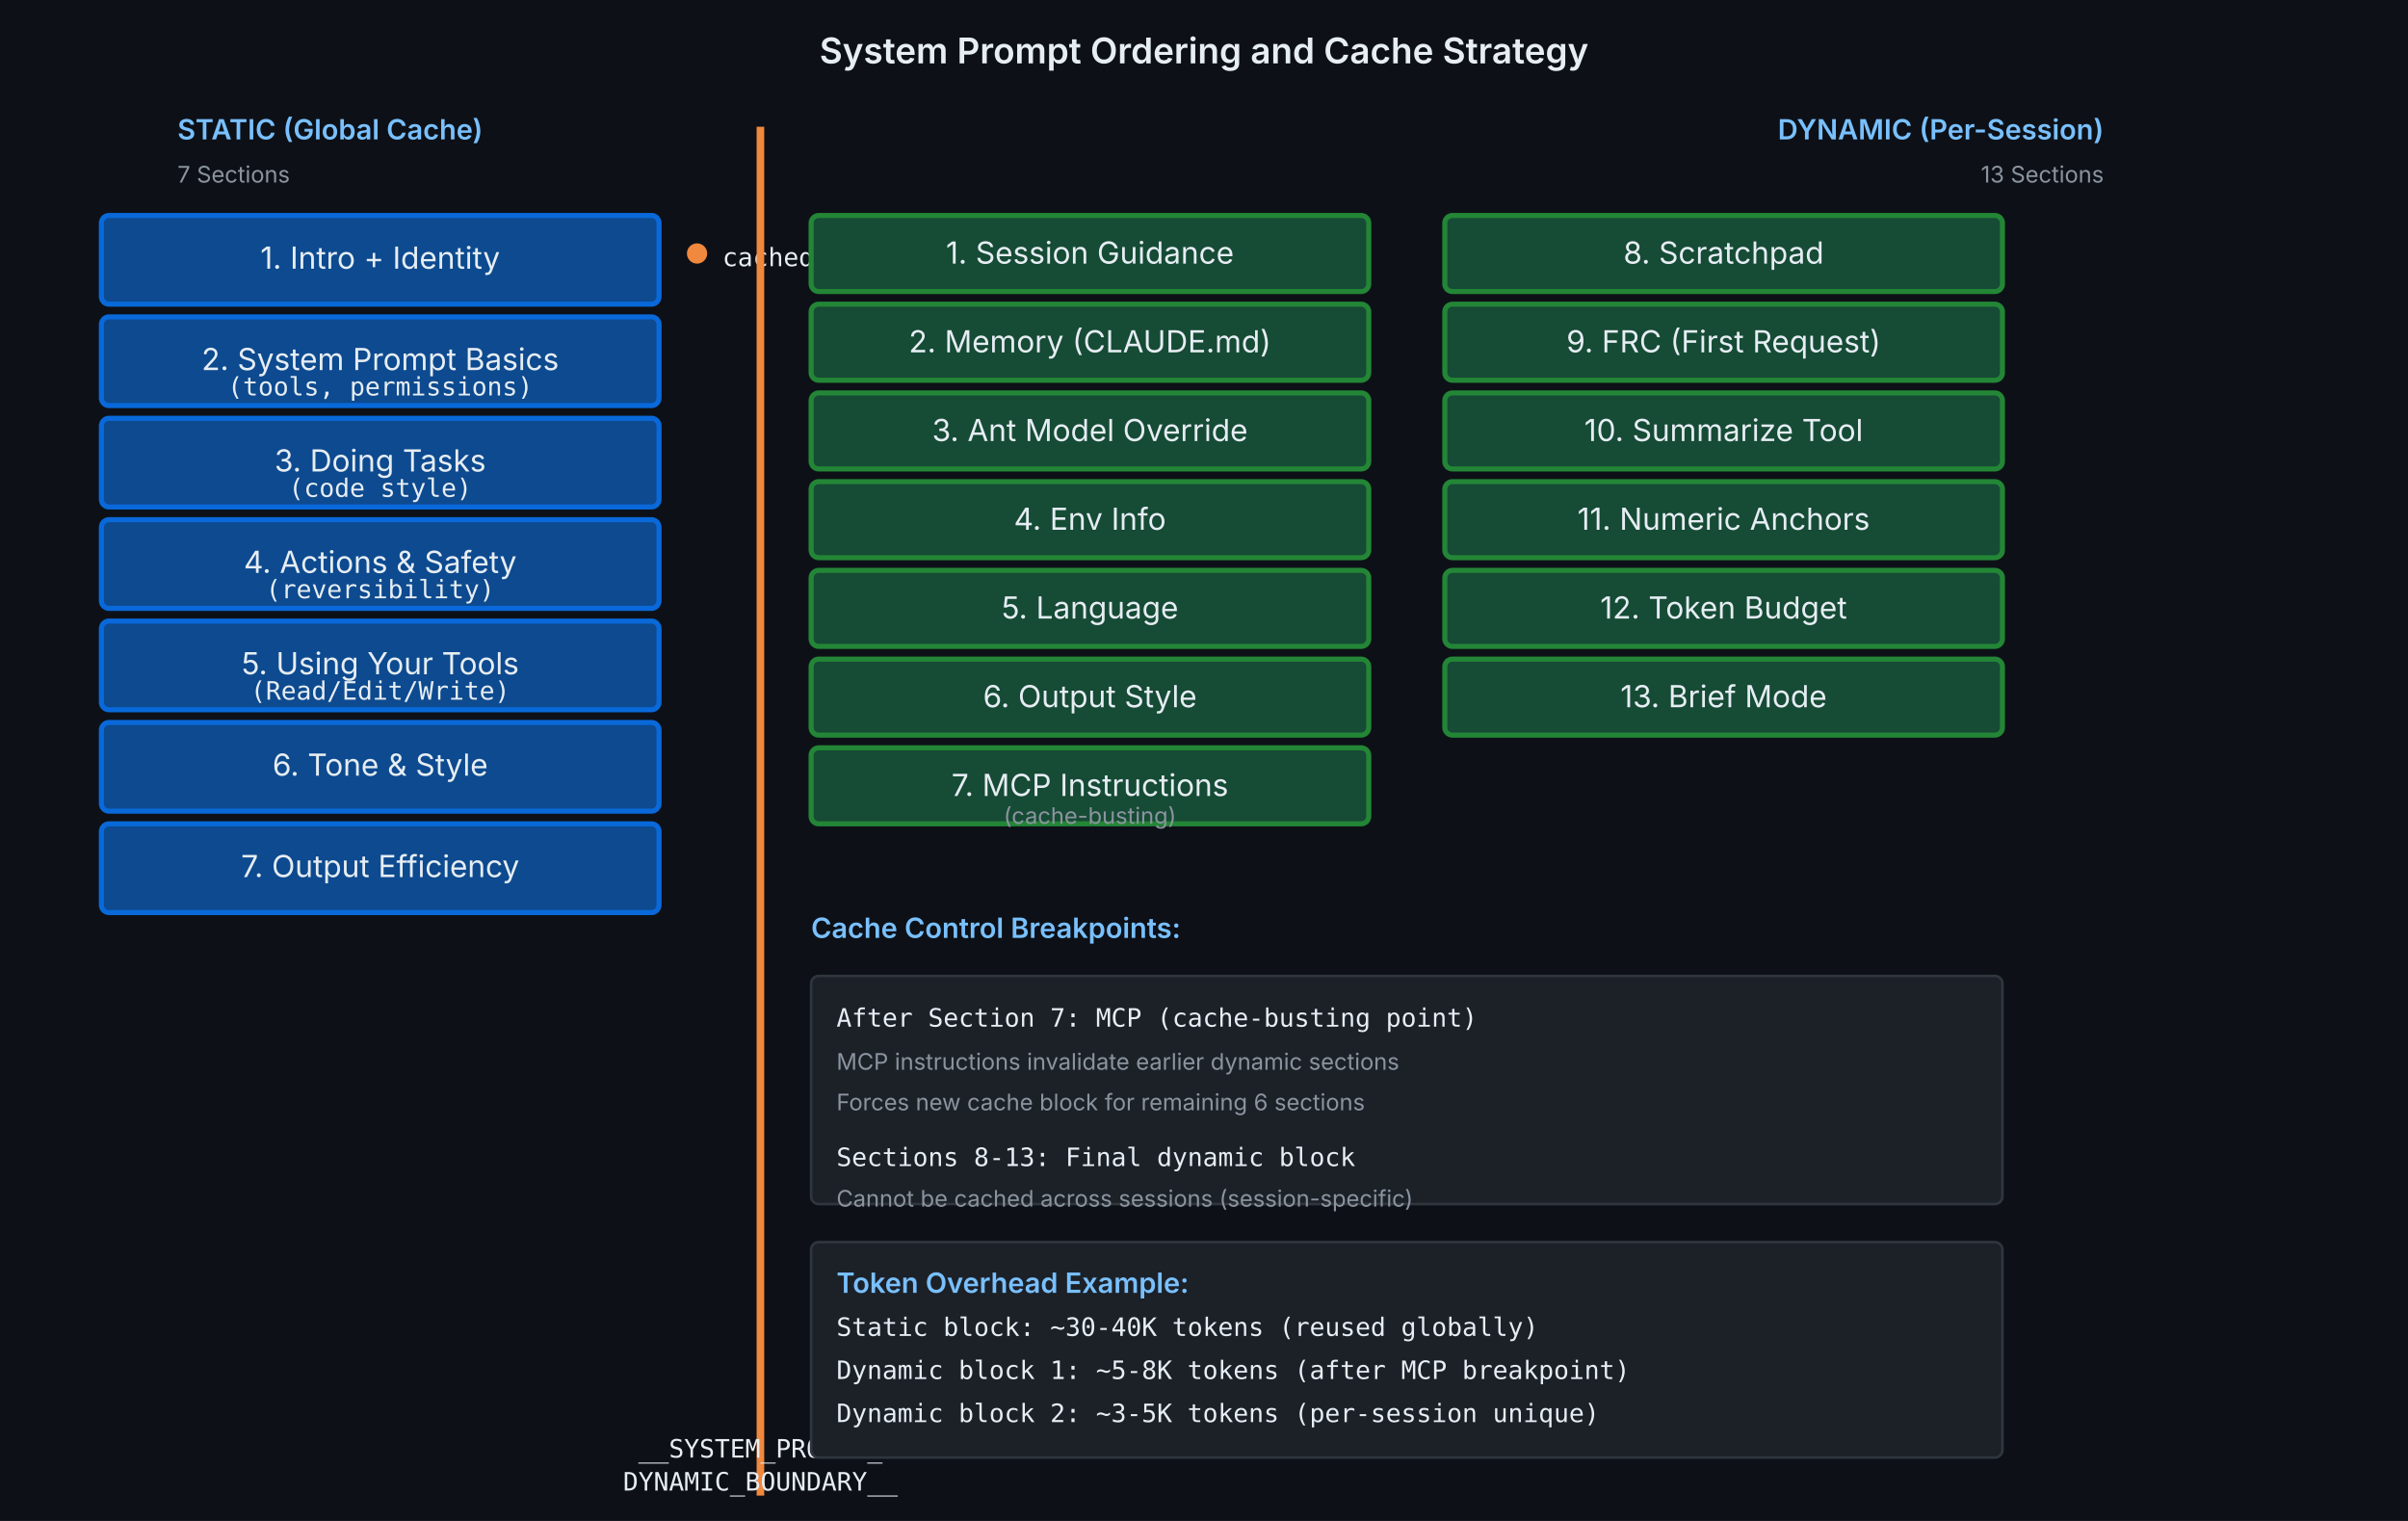
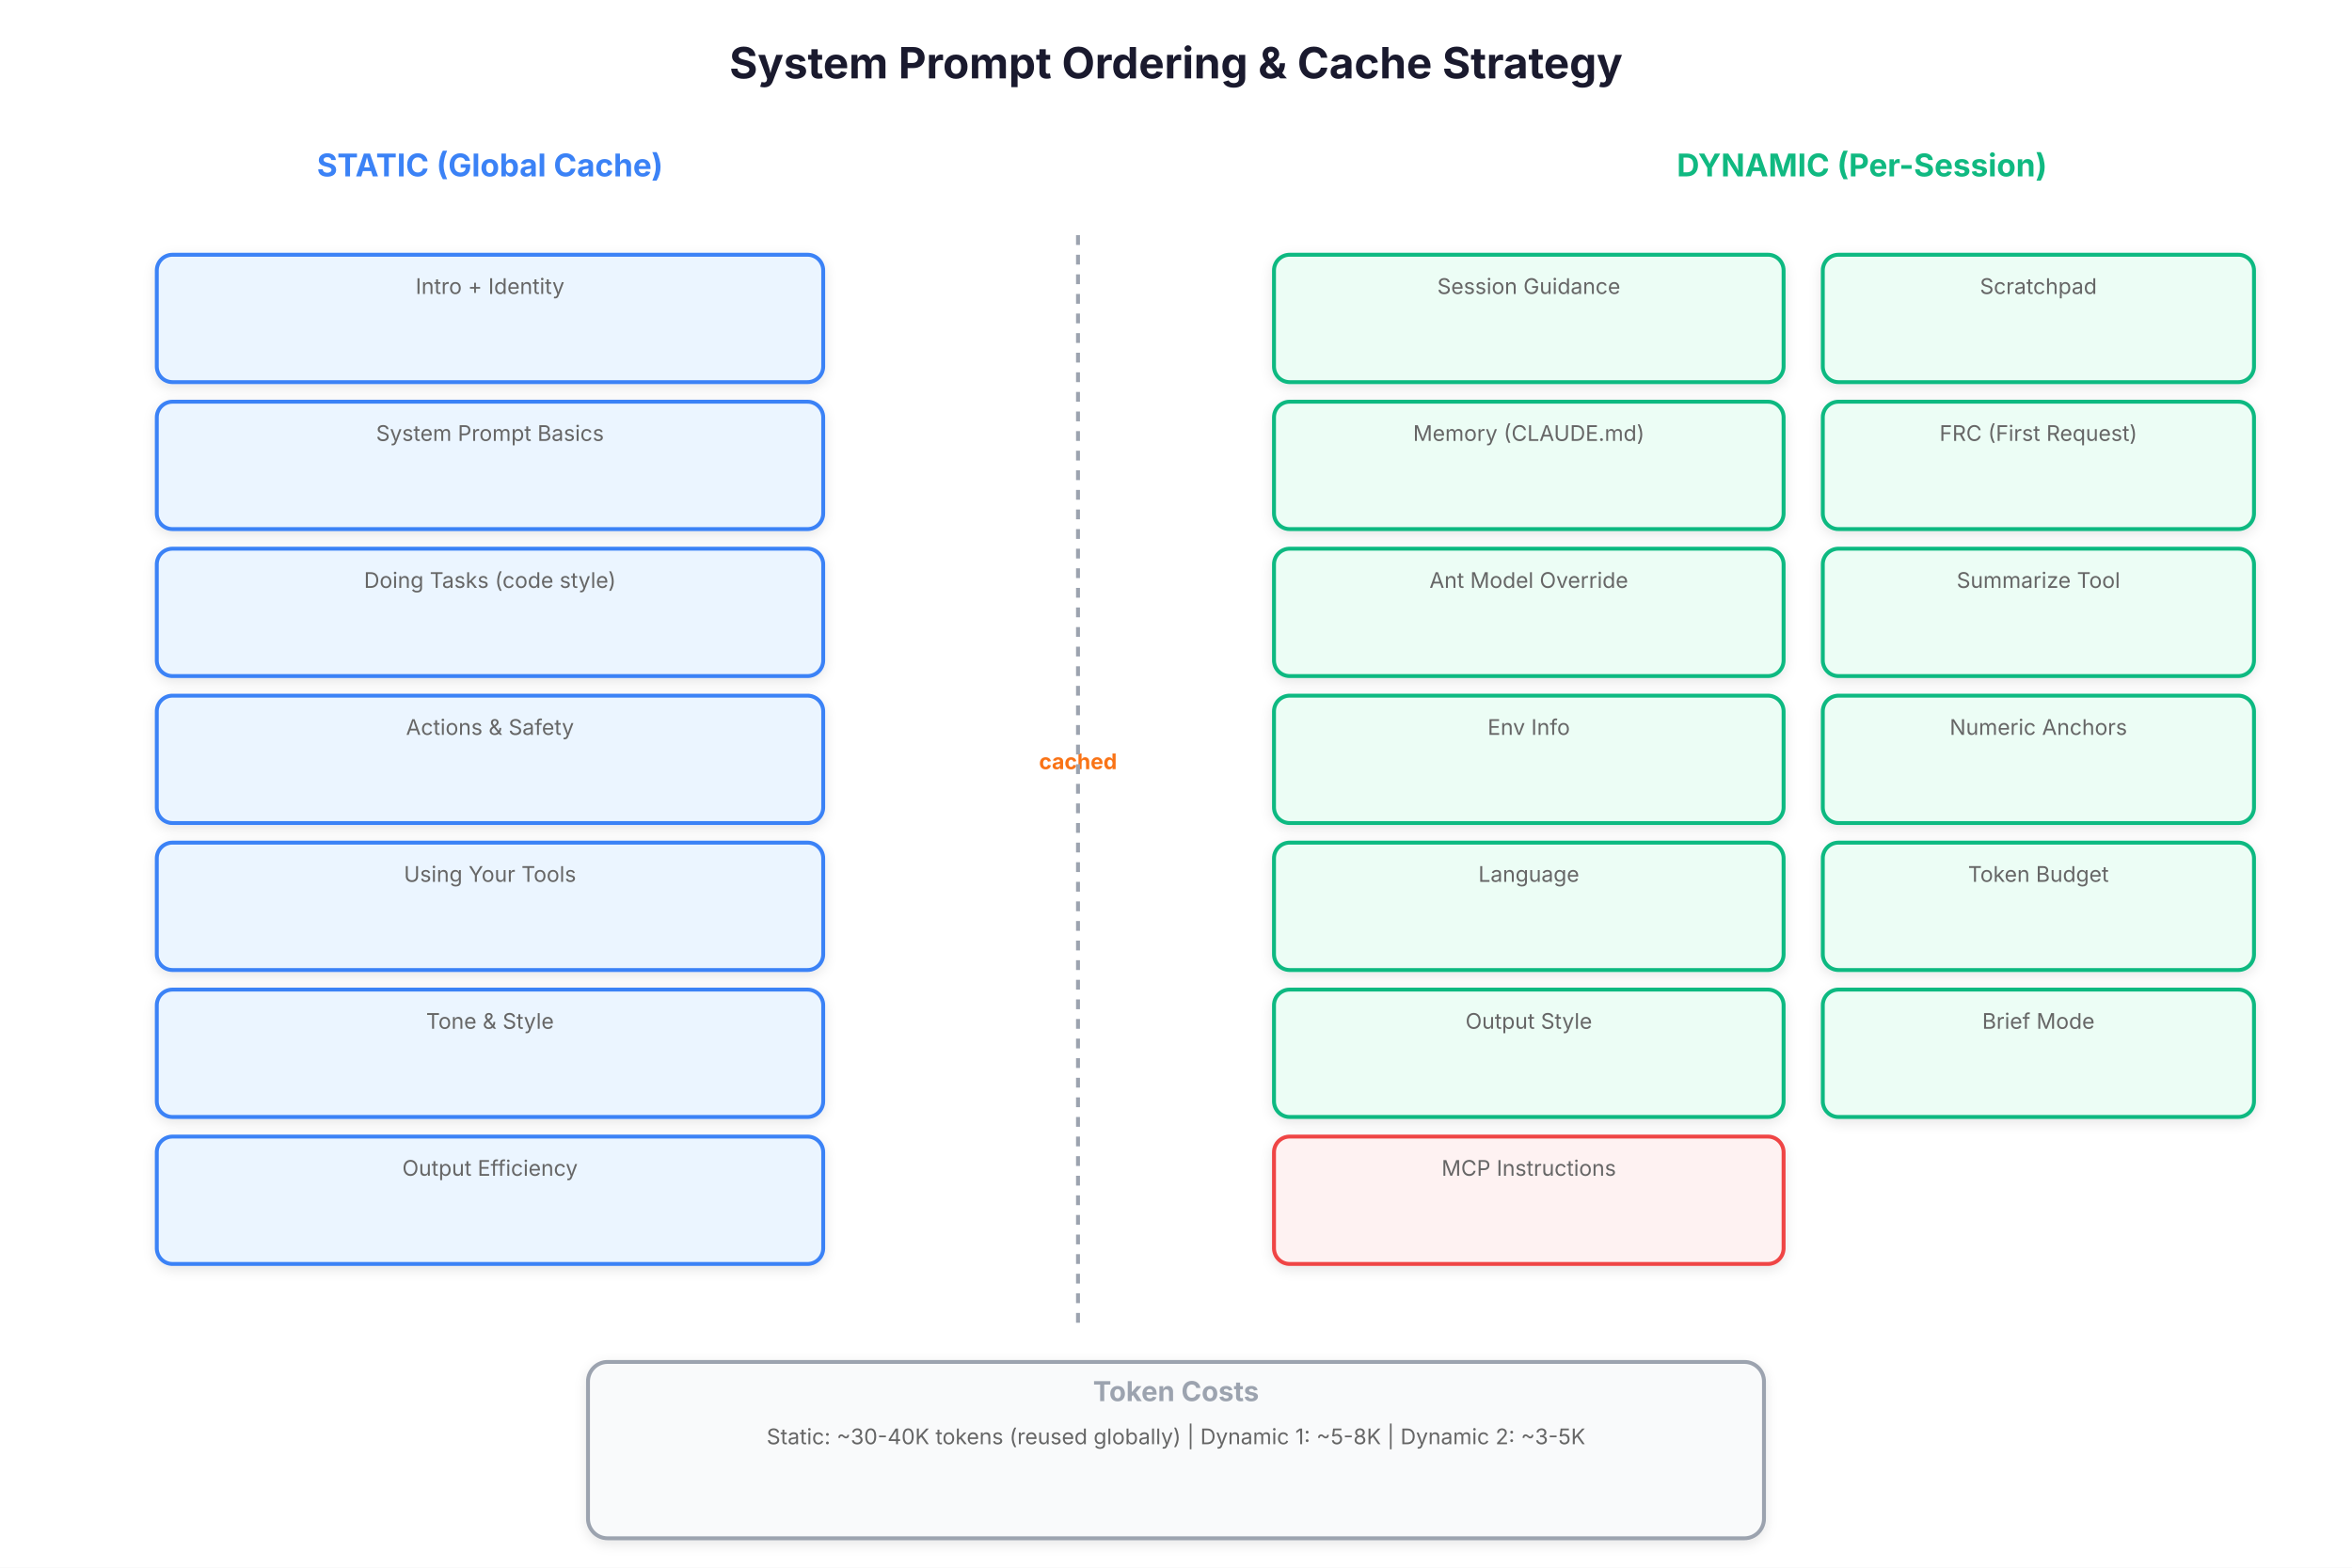
- <svg xmlns="http://www.w3.org/2000/svg" viewBox="0 0 950 600" width="950" height="600">
+ <svg xmlns="http://www.w3.org/2000/svg" viewBox="0 0 1200 800" width="1200" height="800">
  <defs>
-     
+     <filter id="dropshadow" x="-50%" y="-50%" width="200%" height="200%">
+       <feDropShadow dx="0" dy="2" stdDeviation="3" flood-opacity="0.1" />
+     </filter>
+     <marker id="arrowhead" markerWidth="10" markerHeight="10" refX="9" refY="3" orient="auto">
+       <polygon points="0 0, 10 3, 0 6" fill="#94A3B8" />
+     </marker>
  </defs>
-   <rect class="bg" style="fill: #0d1117;" width="950" height="600" />
-   <text x="475" y="25" class="text-title" style="fill: #e6edf3; font-family: -apple-system, BlinkMacSystemFont, 'Segoe UI', sans-serif; font-size: 14px; font-weight: 600;" text-anchor="middle">System Prompt Ordering and Cache Strategy</text>
-   <text x="70" y="55" class="text-label" style="fill: #79c0ff; font-family: -apple-system, BlinkMacSystemFont, 'Segoe UI', sans-serif; font-size: 11px; font-weight: 600;">STATIC (Global Cache)</text>
-   <text x="70" y="72" class="text-small" style="fill: #8b949e; font-family: -apple-system, BlinkMacSystemFont, 'Segoe UI', sans-serif; font-size: 9px;">7 Sections</text>
-   <g id="static1">
-     <rect x="40" y="85" width="220" height="35" class="box-static" style="fill: #0d4a8f; stroke: #0969da; stroke-width: 2;" rx="3" />
-     <text x="150" y="106" class="text-primary" style="fill: #e6edf3; font-family: -apple-system, BlinkMacSystemFont, 'Segoe UI', sans-serif; font-size: 12px;" text-anchor="middle" font-size="11">1. Intro + Identity</text>
-   </g>
-   <g id="static2">
-     <rect x="40" y="125" width="220" height="35" class="box-static" style="fill: #0d4a8f; stroke: #0969da; stroke-width: 2;" rx="3" />
-     <text x="150" y="146" class="text-primary" style="fill: #e6edf3; font-family: -apple-system, BlinkMacSystemFont, 'Segoe UI', sans-serif; font-size: 12px;" text-anchor="middle" font-size="11">2. System Prompt Basics</text>
-     <text x="150" y="156" class="text-code" style="fill: #e6edf3; font-family: 'Monaco', 'Menlo', 'Ubuntu Mono', monospace; font-size: 10px;" text-anchor="middle">(tools, permissions)</text>
-   </g>
-   <g id="static3">
-     <rect x="40" y="165" width="220" height="35" class="box-static" style="fill: #0d4a8f; stroke: #0969da; stroke-width: 2;" rx="3" />
-     <text x="150" y="186" class="text-primary" style="fill: #e6edf3; font-family: -apple-system, BlinkMacSystemFont, 'Segoe UI', sans-serif; font-size: 12px;" text-anchor="middle" font-size="11">3. Doing Tasks</text>
-     <text x="150" y="196" class="text-code" style="fill: #e6edf3; font-family: 'Monaco', 'Menlo', 'Ubuntu Mono', monospace; font-size: 10px;" text-anchor="middle">(code style)</text>
-   </g>
-   <g id="static4">
-     <rect x="40" y="205" width="220" height="35" class="box-static" style="fill: #0d4a8f; stroke: #0969da; stroke-width: 2;" rx="3" />
-     <text x="150" y="226" class="text-primary" style="fill: #e6edf3; font-family: -apple-system, BlinkMacSystemFont, 'Segoe UI', sans-serif; font-size: 12px;" text-anchor="middle" font-size="11">4. Actions &amp; Safety</text>
-     <text x="150" y="236" class="text-code" style="fill: #e6edf3; font-family: 'Monaco', 'Menlo', 'Ubuntu Mono', monospace; font-size: 10px;" text-anchor="middle">(reversibility)</text>
-   </g>
-   <g id="static5">
-     <rect x="40" y="245" width="220" height="35" class="box-static" style="fill: #0d4a8f; stroke: #0969da; stroke-width: 2;" rx="3" />
-     <text x="150" y="266" class="text-primary" style="fill: #e6edf3; font-family: -apple-system, BlinkMacSystemFont, 'Segoe UI', sans-serif; font-size: 12px;" text-anchor="middle" font-size="11">5. Using Your Tools</text>
-     <text x="150" y="276" class="text-code" style="fill: #e6edf3; font-family: 'Monaco', 'Menlo', 'Ubuntu Mono', monospace; font-size: 10px;" text-anchor="middle">(Read/Edit/Write)</text>
-   </g>
-   <g id="static6">
-     <rect x="40" y="285" width="220" height="35" class="box-static" style="fill: #0d4a8f; stroke: #0969da; stroke-width: 2;" rx="3" />
-     <text x="150" y="306" class="text-primary" style="fill: #e6edf3; font-family: -apple-system, BlinkMacSystemFont, 'Segoe UI', sans-serif; font-size: 12px;" text-anchor="middle" font-size="11">6. Tone &amp; Style</text>
-   </g>
-   <g id="static7">
-     <rect x="40" y="325" width="220" height="35" class="box-static" style="fill: #0d4a8f; stroke: #0969da; stroke-width: 2;" rx="3" />
-     <text x="150" y="346" class="text-primary" style="fill: #e6edf3; font-family: -apple-system, BlinkMacSystemFont, 'Segoe UI', sans-serif; font-size: 12px;" text-anchor="middle" font-size="11">7. Output Efficiency</text>
-   </g>
-   <circle cx="275" cy="100" r="4" class="cache-mark" style="fill: #f0883e;" />
-   <text x="285" y="105" class="text-code" style="fill: #e6edf3; font-family: 'Monaco', 'Menlo', 'Ubuntu Mono', monospace; font-size: 10px;" font-size="9">cached</text>
-   <line x1="300" y1="50" x2="300" y2="590" class="divider-major" style="stroke: #f0883e; stroke-width: 3;" />
-   <text x="300" y="575" class="text-code" style="fill: #e6edf3; font-family: 'Monaco', 'Menlo', 'Ubuntu Mono', monospace; font-size: 10px;" text-anchor="middle" font-size="10">__SYSTEM_PROMPT_</text>
-   <text x="300" y="588" class="text-code" style="fill: #e6edf3; font-family: 'Monaco', 'Menlo', 'Ubuntu Mono', monospace; font-size: 10px;" text-anchor="middle" font-size="10">DYNAMIC_BOUNDARY__</text>
-   <text x="830" y="55" class="text-label" style="fill: #79c0ff; font-family: -apple-system, BlinkMacSystemFont, 'Segoe UI', sans-serif; font-size: 11px; font-weight: 600;" text-anchor="end">DYNAMIC (Per-Session)</text>
-   <text x="830" y="72" class="text-small" style="fill: #8b949e; font-family: -apple-system, BlinkMacSystemFont, 'Segoe UI', sans-serif; font-size: 9px;" text-anchor="end">13 Sections</text>
-   <g id="dyn1">
-     <rect x="320" y="85" width="220" height="30" class="box-dynamic" style="fill: #164b35; stroke: #238636; stroke-width: 2;" rx="3" />
-     <text x="430" y="104" class="text-primary" style="fill: #e6edf3; font-family: -apple-system, BlinkMacSystemFont, 'Segoe UI', sans-serif; font-size: 12px;" text-anchor="middle" font-size="10">1. Session Guidance</text>
-   </g>
-   <g id="dyn2">
-     <rect x="320" y="120" width="220" height="30" class="box-dynamic" style="fill: #164b35; stroke: #238636; stroke-width: 2;" rx="3" />
-     <text x="430" y="139" class="text-primary" style="fill: #e6edf3; font-family: -apple-system, BlinkMacSystemFont, 'Segoe UI', sans-serif; font-size: 12px;" text-anchor="middle" font-size="10">2. Memory (CLAUDE.md)</text>
-   </g>
-   <g id="dyn3">
-     <rect x="320" y="155" width="220" height="30" class="box-dynamic" style="fill: #164b35; stroke: #238636; stroke-width: 2;" rx="3" />
-     <text x="430" y="174" class="text-primary" style="fill: #e6edf3; font-family: -apple-system, BlinkMacSystemFont, 'Segoe UI', sans-serif; font-size: 12px;" text-anchor="middle" font-size="10">3. Ant Model Override</text>
-   </g>
-   <g id="dyn4">
-     <rect x="320" y="190" width="220" height="30" class="box-dynamic" style="fill: #164b35; stroke: #238636; stroke-width: 2;" rx="3" />
-     <text x="430" y="209" class="text-primary" style="fill: #e6edf3; font-family: -apple-system, BlinkMacSystemFont, 'Segoe UI', sans-serif; font-size: 12px;" text-anchor="middle" font-size="10">4. Env Info</text>
-   </g>
-   <g id="dyn5">
-     <rect x="320" y="225" width="220" height="30" class="box-dynamic" style="fill: #164b35; stroke: #238636; stroke-width: 2;" rx="3" />
-     <text x="430" y="244" class="text-primary" style="fill: #e6edf3; font-family: -apple-system, BlinkMacSystemFont, 'Segoe UI', sans-serif; font-size: 12px;" text-anchor="middle" font-size="10">5. Language</text>
-   </g>
-   <g id="dyn6">
-     <rect x="320" y="260" width="220" height="30" class="box-dynamic" style="fill: #164b35; stroke: #238636; stroke-width: 2;" rx="3" />
-     <text x="430" y="279" class="text-primary" style="fill: #e6edf3; font-family: -apple-system, BlinkMacSystemFont, 'Segoe UI', sans-serif; font-size: 12px;" text-anchor="middle" font-size="10">6. Output Style</text>
-   </g>
-   <g id="dyn7">
-     <rect x="320" y="295" width="220" height="30" class="box-dynamic" style="fill: #164b35; stroke: #238636; stroke-width: 2;" rx="3" />
-     <text x="430" y="314" class="text-primary" style="fill: #e6edf3; font-family: -apple-system, BlinkMacSystemFont, 'Segoe UI', sans-serif; font-size: 12px;" text-anchor="middle" font-size="10">7. MCP Instructions</text>
-     <text x="430" y="325" class="text-small" style="fill: #8b949e; font-family: -apple-system, BlinkMacSystemFont, 'Segoe UI', sans-serif; font-size: 9px;" text-anchor="middle">(cache-busting)</text>
-   </g>
-   <g id="dyn8">
-     <rect x="570" y="85" width="220" height="30" class="box-dynamic" style="fill: #164b35; stroke: #238636; stroke-width: 2;" rx="3" />
-     <text x="680" y="104" class="text-primary" style="fill: #e6edf3; font-family: -apple-system, BlinkMacSystemFont, 'Segoe UI', sans-serif; font-size: 12px;" text-anchor="middle" font-size="10">8. Scratchpad</text>
-   </g>
-   <g id="dyn9">
-     <rect x="570" y="120" width="220" height="30" class="box-dynamic" style="fill: #164b35; stroke: #238636; stroke-width: 2;" rx="3" />
-     <text x="680" y="139" class="text-primary" style="fill: #e6edf3; font-family: -apple-system, BlinkMacSystemFont, 'Segoe UI', sans-serif; font-size: 12px;" text-anchor="middle" font-size="10">9. FRC (First Request)</text>
-   </g>
-   <g id="dyn10">
-     <rect x="570" y="155" width="220" height="30" class="box-dynamic" style="fill: #164b35; stroke: #238636; stroke-width: 2;" rx="3" />
-     <text x="680" y="174" class="text-primary" style="fill: #e6edf3; font-family: -apple-system, BlinkMacSystemFont, 'Segoe UI', sans-serif; font-size: 12px;" text-anchor="middle" font-size="10">10. Summarize Tool</text>
-   </g>
-   <g id="dyn11">
-     <rect x="570" y="190" width="220" height="30" class="box-dynamic" style="fill: #164b35; stroke: #238636; stroke-width: 2;" rx="3" />
-     <text x="680" y="209" class="text-primary" style="fill: #e6edf3; font-family: -apple-system, BlinkMacSystemFont, 'Segoe UI', sans-serif; font-size: 12px;" text-anchor="middle" font-size="10">11. Numeric Anchors</text>
-   </g>
-   <g id="dyn12">
-     <rect x="570" y="225" width="220" height="30" class="box-dynamic" style="fill: #164b35; stroke: #238636; stroke-width: 2;" rx="3" />
-     <text x="680" y="244" class="text-primary" style="fill: #e6edf3; font-family: -apple-system, BlinkMacSystemFont, 'Segoe UI', sans-serif; font-size: 12px;" text-anchor="middle" font-size="10">12. Token Budget</text>
-   </g>
-   <g id="dyn13">
-     <rect x="570" y="260" width="220" height="30" class="box-dynamic" style="fill: #164b35; stroke: #238636; stroke-width: 2;" rx="3" />
-     <text x="680" y="279" class="text-primary" style="fill: #e6edf3; font-family: -apple-system, BlinkMacSystemFont, 'Segoe UI', sans-serif; font-size: 12px;" text-anchor="middle" font-size="10">13. Brief Mode</text>
-   </g>
-   <text x="320" y="370" class="text-label" style="fill: #79c0ff; font-family: -apple-system, BlinkMacSystemFont, 'Segoe UI', sans-serif; font-size: 11px; font-weight: 600;" font-size="11">Cache Control Breakpoints:</text>
-   <rect x="320" y="385" width="470" height="90" class="box" style="fill: #1c2128; stroke: #30363d; stroke-width: 1;" rx="3" />
-   <text x="330" y="405" class="text-code" style="fill: #e6edf3; font-family: 'Monaco', 'Menlo', 'Ubuntu Mono', monospace; font-size: 10px;">After Section 7: MCP (cache-busting point)</text>
-   <text x="330" y="422" class="text-small" style="fill: #8b949e; font-family: -apple-system, BlinkMacSystemFont, 'Segoe UI', sans-serif; font-size: 9px;">MCP instructions invalidate earlier dynamic sections</text>
-   <text x="330" y="438" class="text-small" style="fill: #8b949e; font-family: -apple-system, BlinkMacSystemFont, 'Segoe UI', sans-serif; font-size: 9px;">Forces new cache block for remaining 6 sections</text>
-   <text x="330" y="460" class="text-code" style="fill: #e6edf3; font-family: 'Monaco', 'Menlo', 'Ubuntu Mono', monospace; font-size: 10px;">Sections 8-13: Final dynamic block</text>
-   <text x="330" y="476" class="text-small" style="fill: #8b949e; font-family: -apple-system, BlinkMacSystemFont, 'Segoe UI', sans-serif; font-size: 9px;">Cannot be cached across sessions (session-specific)</text>
-   <rect x="320" y="490" width="470" height="85" class="box" style="fill: #1c2128; stroke: #30363d; stroke-width: 1;" rx="3" stroke="#238636" stroke-width="1.5" />
-   <text x="330" y="510" class="text-label" style="fill: #79c0ff; font-family: -apple-system, BlinkMacSystemFont, 'Segoe UI', sans-serif; font-size: 11px; font-weight: 600;" font-size="11">Token Overhead Example:</text>
-   <text x="330" y="527" class="text-code" style="fill: #e6edf3; font-family: 'Monaco', 'Menlo', 'Ubuntu Mono', monospace; font-size: 10px;">Static block: ~30-40K tokens (reused globally)</text>
-   <text x="330" y="544" class="text-code" style="fill: #e6edf3; font-family: 'Monaco', 'Menlo', 'Ubuntu Mono', monospace; font-size: 10px;">Dynamic block 1: ~5-8K tokens (after MCP breakpoint)</text>
-   <text x="330" y="561" class="text-code" style="fill: #e6edf3; font-family: 'Monaco', 'Menlo', 'Ubuntu Mono', monospace; font-size: 10px;">Dynamic block 2: ~3-5K tokens (per-session unique)</text>
+   <rect width="100%" height="100%" fill="#ffffff" />
+   <text x="600" y="40" font-family="Inter, system-ui, sans-serif" font-size="22" font-weight="bold" fill="#1a1a2e" text-anchor="middle">System Prompt Ordering &amp; Cache Strategy</text>
+   <text x="250" y="90" font-family="Inter, system-ui, sans-serif" font-size="16" font-weight="bold" fill="#3B82F6" text-anchor="middle">STATIC (Global Cache)</text>
+   <text x="950" y="90" font-family="Inter, system-ui, sans-serif" font-size="16" font-weight="bold" fill="#10B981" text-anchor="middle">DYNAMIC (Per-Session)</text>
+   <rect x="80" y="130" width="340" height="65" fill="#EBF5FF" stroke="#3B82F6" stroke-width="2" rx="8" filter="url(#dropshadow)" />
+   <text x="250.0" y="150" font-family="Inter, system-ui, sans-serif" font-size="11" font-weight="normal" fill="#666666" text-anchor="middle">Intro + Identity</text>
+   <rect x="80" y="205" width="340" height="65" fill="#EBF5FF" stroke="#3B82F6" stroke-width="2" rx="8" filter="url(#dropshadow)" />
+   <text x="250.0" y="225" font-family="Inter, system-ui, sans-serif" font-size="11" font-weight="normal" fill="#666666" text-anchor="middle">System Prompt Basics</text>
+   <rect x="80" y="280" width="340" height="65" fill="#EBF5FF" stroke="#3B82F6" stroke-width="2" rx="8" filter="url(#dropshadow)" />
+   <text x="250.0" y="300" font-family="Inter, system-ui, sans-serif" font-size="11" font-weight="normal" fill="#666666" text-anchor="middle">Doing Tasks (code style)</text>
+   <rect x="80" y="355" width="340" height="65" fill="#EBF5FF" stroke="#3B82F6" stroke-width="2" rx="8" filter="url(#dropshadow)" />
+   <text x="250.0" y="375" font-family="Inter, system-ui, sans-serif" font-size="11" font-weight="normal" fill="#666666" text-anchor="middle">Actions &amp; Safety</text>
+   <rect x="80" y="430" width="340" height="65" fill="#EBF5FF" stroke="#3B82F6" stroke-width="2" rx="8" filter="url(#dropshadow)" />
+   <text x="250.0" y="450" font-family="Inter, system-ui, sans-serif" font-size="11" font-weight="normal" fill="#666666" text-anchor="middle">Using Your Tools</text>
+   <rect x="80" y="505" width="340" height="65" fill="#EBF5FF" stroke="#3B82F6" stroke-width="2" rx="8" filter="url(#dropshadow)" />
+   <text x="250.0" y="525" font-family="Inter, system-ui, sans-serif" font-size="11" font-weight="normal" fill="#666666" text-anchor="middle">Tone &amp; Style</text>
+   <rect x="80" y="580" width="340" height="65" fill="#EBF5FF" stroke="#3B82F6" stroke-width="2" rx="8" filter="url(#dropshadow)" />
+   <text x="250.0" y="600" font-family="Inter, system-ui, sans-serif" font-size="11" font-weight="normal" fill="#666666" text-anchor="middle">Output Efficiency</text>
+   <text x="550" y="392.5" font-family="Inter, system-ui, sans-serif" font-size="11" font-weight="bold" fill="#F97316" text-anchor="middle">cached</text>
+   <line x1="550" y1="120" x2="550" y2="675" stroke="#9CA3AF" stroke-width="2" stroke-dasharray="5,5" />
+   <rect x="650" y="130" width="260" height="65" fill="#ECFDF5" stroke="#10B981" stroke-width="2" rx="8" filter="url(#dropshadow)" />
+   <text x="780.0" y="150" font-family="Inter, system-ui, sans-serif" font-size="11" font-weight="normal" fill="#666666" text-anchor="middle">Session Guidance</text>
+   <rect x="650" y="205" width="260" height="65" fill="#ECFDF5" stroke="#10B981" stroke-width="2" rx="8" filter="url(#dropshadow)" />
+   <text x="780.0" y="225" font-family="Inter, system-ui, sans-serif" font-size="11" font-weight="normal" fill="#666666" text-anchor="middle">Memory (CLAUDE.md)</text>
+   <rect x="650" y="280" width="260" height="65" fill="#ECFDF5" stroke="#10B981" stroke-width="2" rx="8" filter="url(#dropshadow)" />
+   <text x="780.0" y="300" font-family="Inter, system-ui, sans-serif" font-size="11" font-weight="normal" fill="#666666" text-anchor="middle">Ant Model Override</text>
+   <rect x="650" y="355" width="260" height="65" fill="#ECFDF5" stroke="#10B981" stroke-width="2" rx="8" filter="url(#dropshadow)" />
+   <text x="780.0" y="375" font-family="Inter, system-ui, sans-serif" font-size="11" font-weight="normal" fill="#666666" text-anchor="middle">Env Info</text>
+   <rect x="650" y="430" width="260" height="65" fill="#ECFDF5" stroke="#10B981" stroke-width="2" rx="8" filter="url(#dropshadow)" />
+   <text x="780.0" y="450" font-family="Inter, system-ui, sans-serif" font-size="11" font-weight="normal" fill="#666666" text-anchor="middle">Language</text>
+   <rect x="650" y="505" width="260" height="65" fill="#ECFDF5" stroke="#10B981" stroke-width="2" rx="8" filter="url(#dropshadow)" />
+   <text x="780.0" y="525" font-family="Inter, system-ui, sans-serif" font-size="11" font-weight="normal" fill="#666666" text-anchor="middle">Output Style</text>
+   <rect x="650" y="580" width="260" height="65" fill="#FEF2F2" stroke="#EF4444" stroke-width="2" rx="8" filter="url(#dropshadow)" />
+   <text x="780.0" y="600" font-family="Inter, system-ui, sans-serif" font-size="11" font-weight="normal" fill="#666666" text-anchor="middle">MCP Instructions</text>
+   <rect x="930" y="130" width="220" height="65" fill="#ECFDF5" stroke="#10B981" stroke-width="2" rx="8" filter="url(#dropshadow)" />
+   <text x="1040.0" y="150" font-family="Inter, system-ui, sans-serif" font-size="11" font-weight="normal" fill="#666666" text-anchor="middle">Scratchpad</text>
+   <rect x="930" y="205" width="220" height="65" fill="#ECFDF5" stroke="#10B981" stroke-width="2" rx="8" filter="url(#dropshadow)" />
+   <text x="1040.0" y="225" font-family="Inter, system-ui, sans-serif" font-size="11" font-weight="normal" fill="#666666" text-anchor="middle">FRC (First Request)</text>
+   <rect x="930" y="280" width="220" height="65" fill="#ECFDF5" stroke="#10B981" stroke-width="2" rx="8" filter="url(#dropshadow)" />
+   <text x="1040.0" y="300" font-family="Inter, system-ui, sans-serif" font-size="11" font-weight="normal" fill="#666666" text-anchor="middle">Summarize Tool</text>
+   <rect x="930" y="355" width="220" height="65" fill="#ECFDF5" stroke="#10B981" stroke-width="2" rx="8" filter="url(#dropshadow)" />
+   <text x="1040.0" y="375" font-family="Inter, system-ui, sans-serif" font-size="11" font-weight="normal" fill="#666666" text-anchor="middle">Numeric Anchors</text>
+   <rect x="930" y="430" width="220" height="65" fill="#ECFDF5" stroke="#10B981" stroke-width="2" rx="8" filter="url(#dropshadow)" />
+   <text x="1040.0" y="450" font-family="Inter, system-ui, sans-serif" font-size="11" font-weight="normal" fill="#666666" text-anchor="middle">Token Budget</text>
+   <rect x="930" y="505" width="220" height="65" fill="#ECFDF5" stroke="#10B981" stroke-width="2" rx="8" filter="url(#dropshadow)" />
+   <text x="1040.0" y="525" font-family="Inter, system-ui, sans-serif" font-size="11" font-weight="normal" fill="#666666" text-anchor="middle">Brief Mode</text>
+   <rect x="300" y="695" width="600" height="90" fill="#F9FAFB" stroke="#9CA3AF" stroke-width="2" rx="10" filter="url(#dropshadow)" />
+   <text x="600.0" y="715" font-family="Inter, system-ui, sans-serif" font-size="14" font-weight="bold" fill="#9CA3AF" text-anchor="middle">Token Costs</text>
+   <text x="600.0" y="737" font-family="Inter, system-ui, sans-serif" font-size="11" font-weight="normal" fill="#666666" text-anchor="middle">Static: ~30-40K tokens (reused globally) | Dynamic 1: ~5-8K | Dynamic 2: ~3-5K</text>
</svg>
